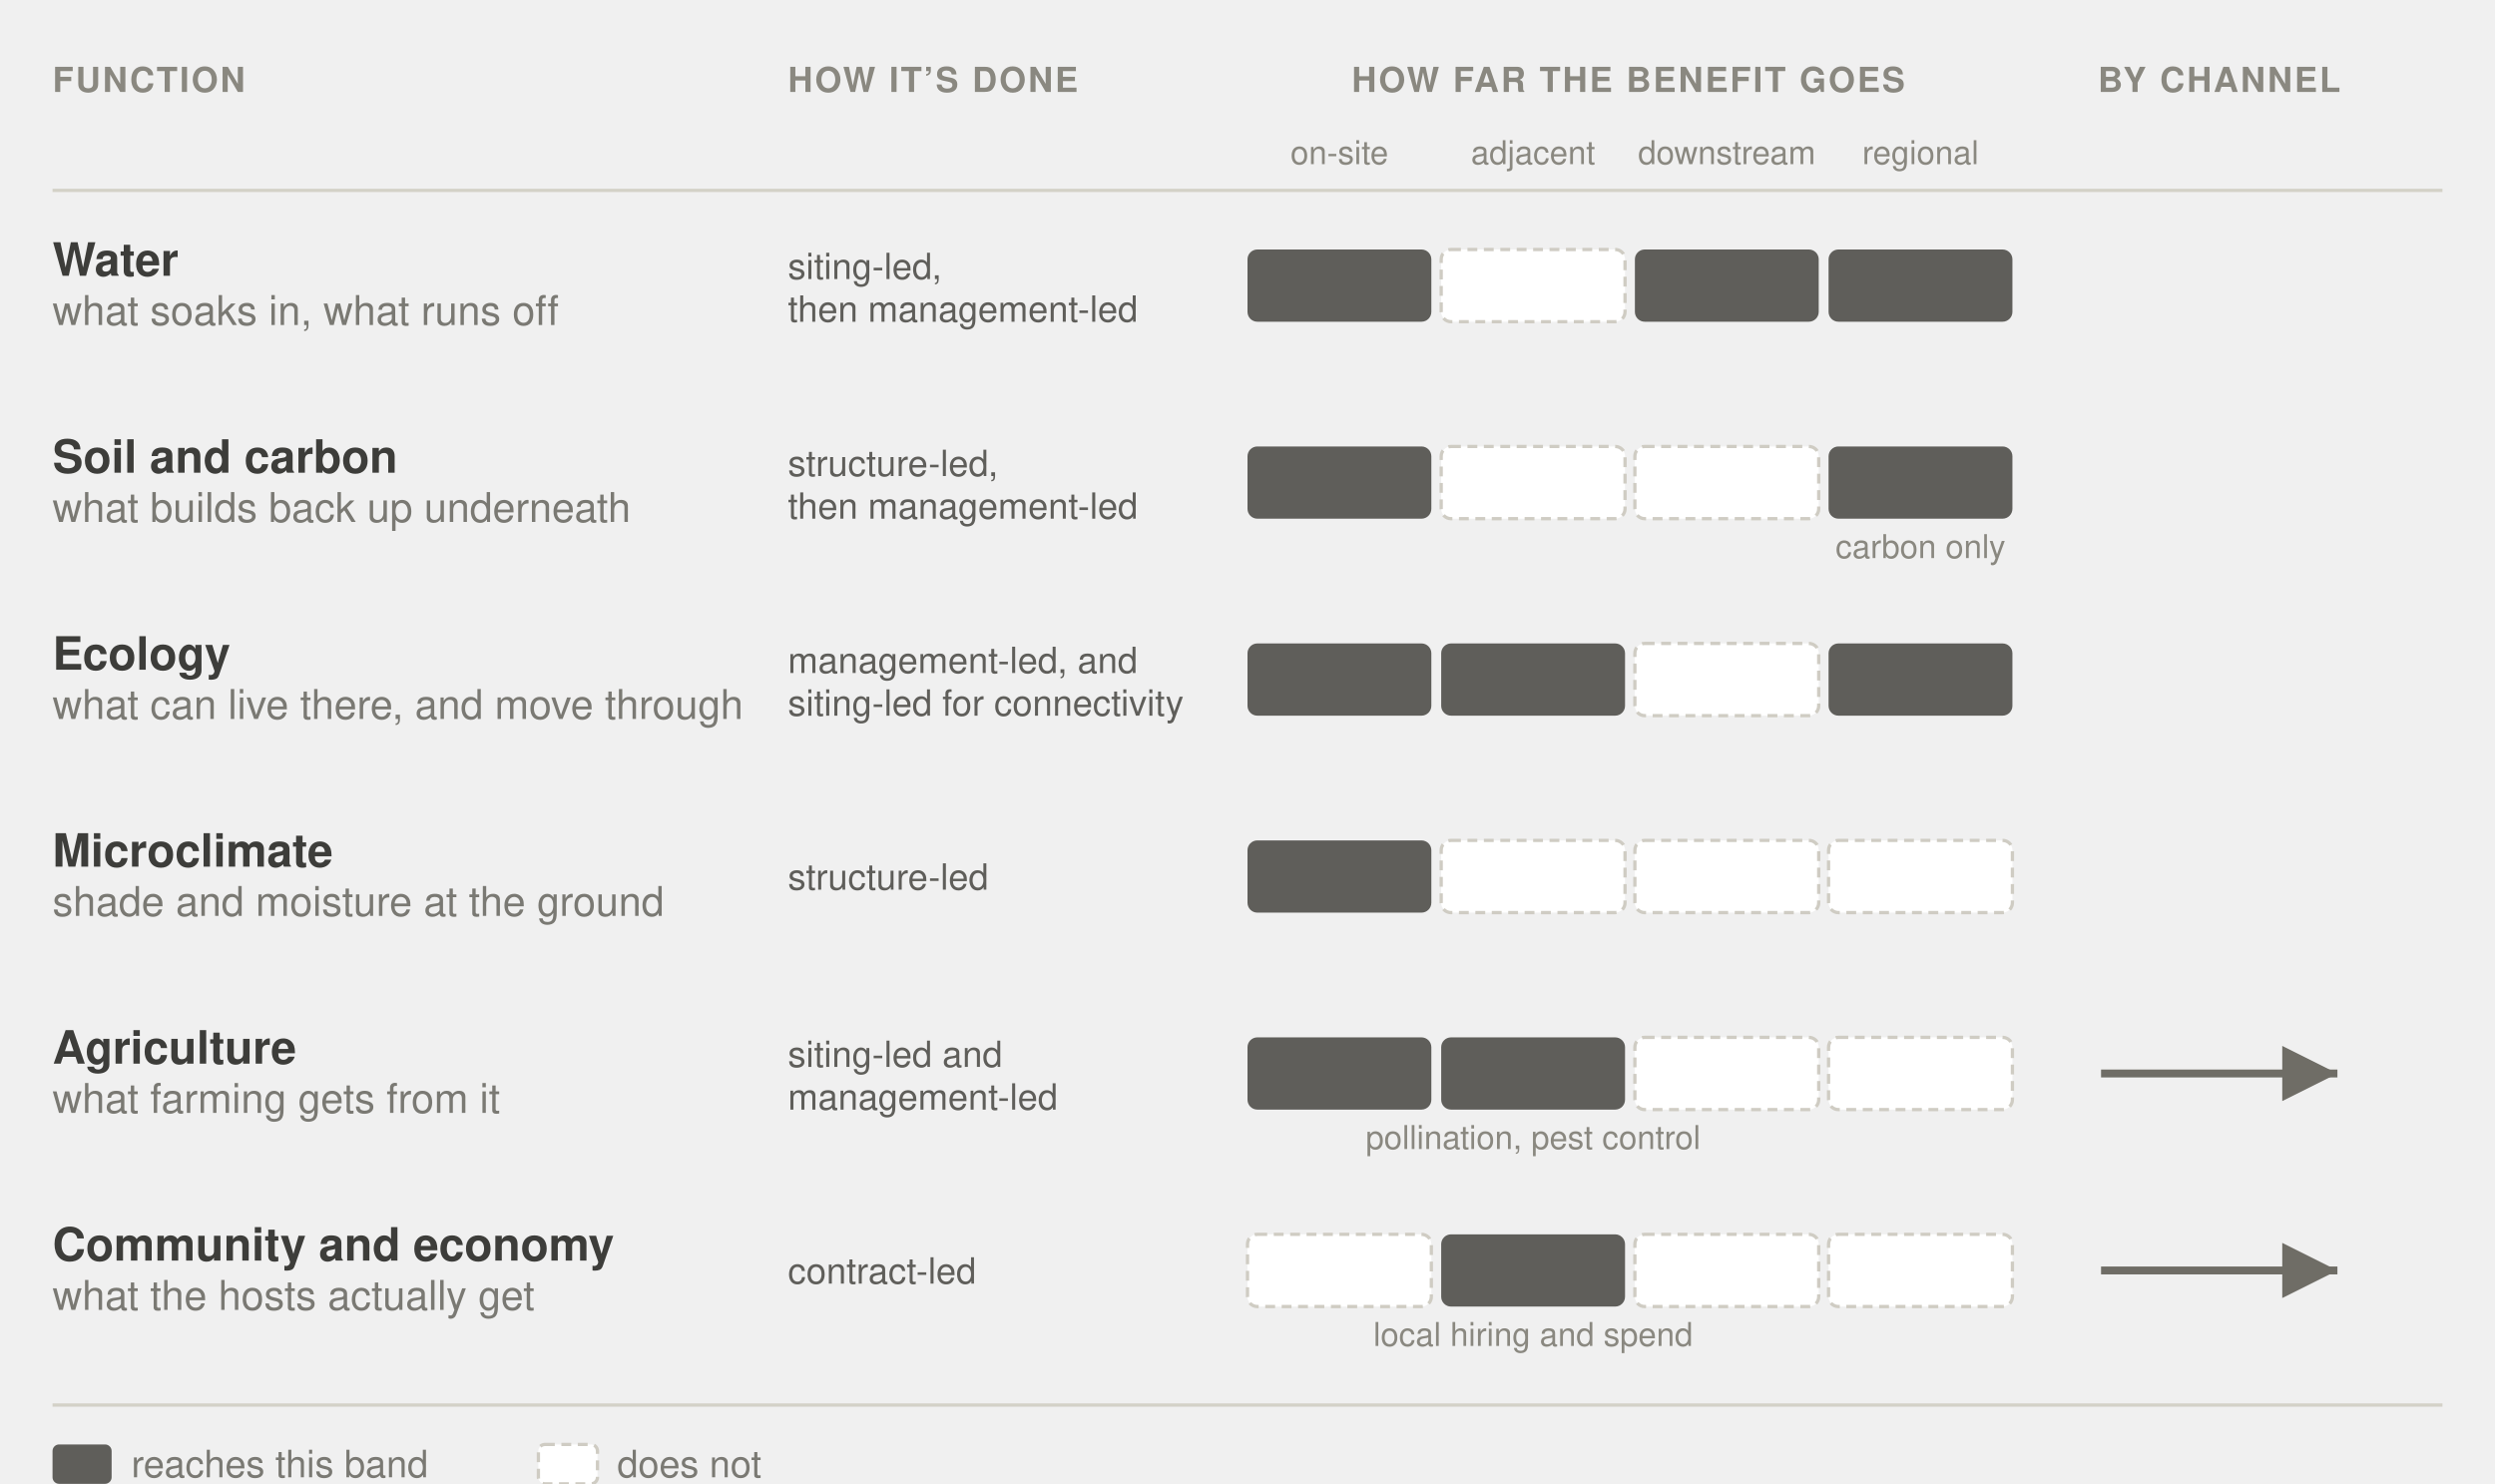
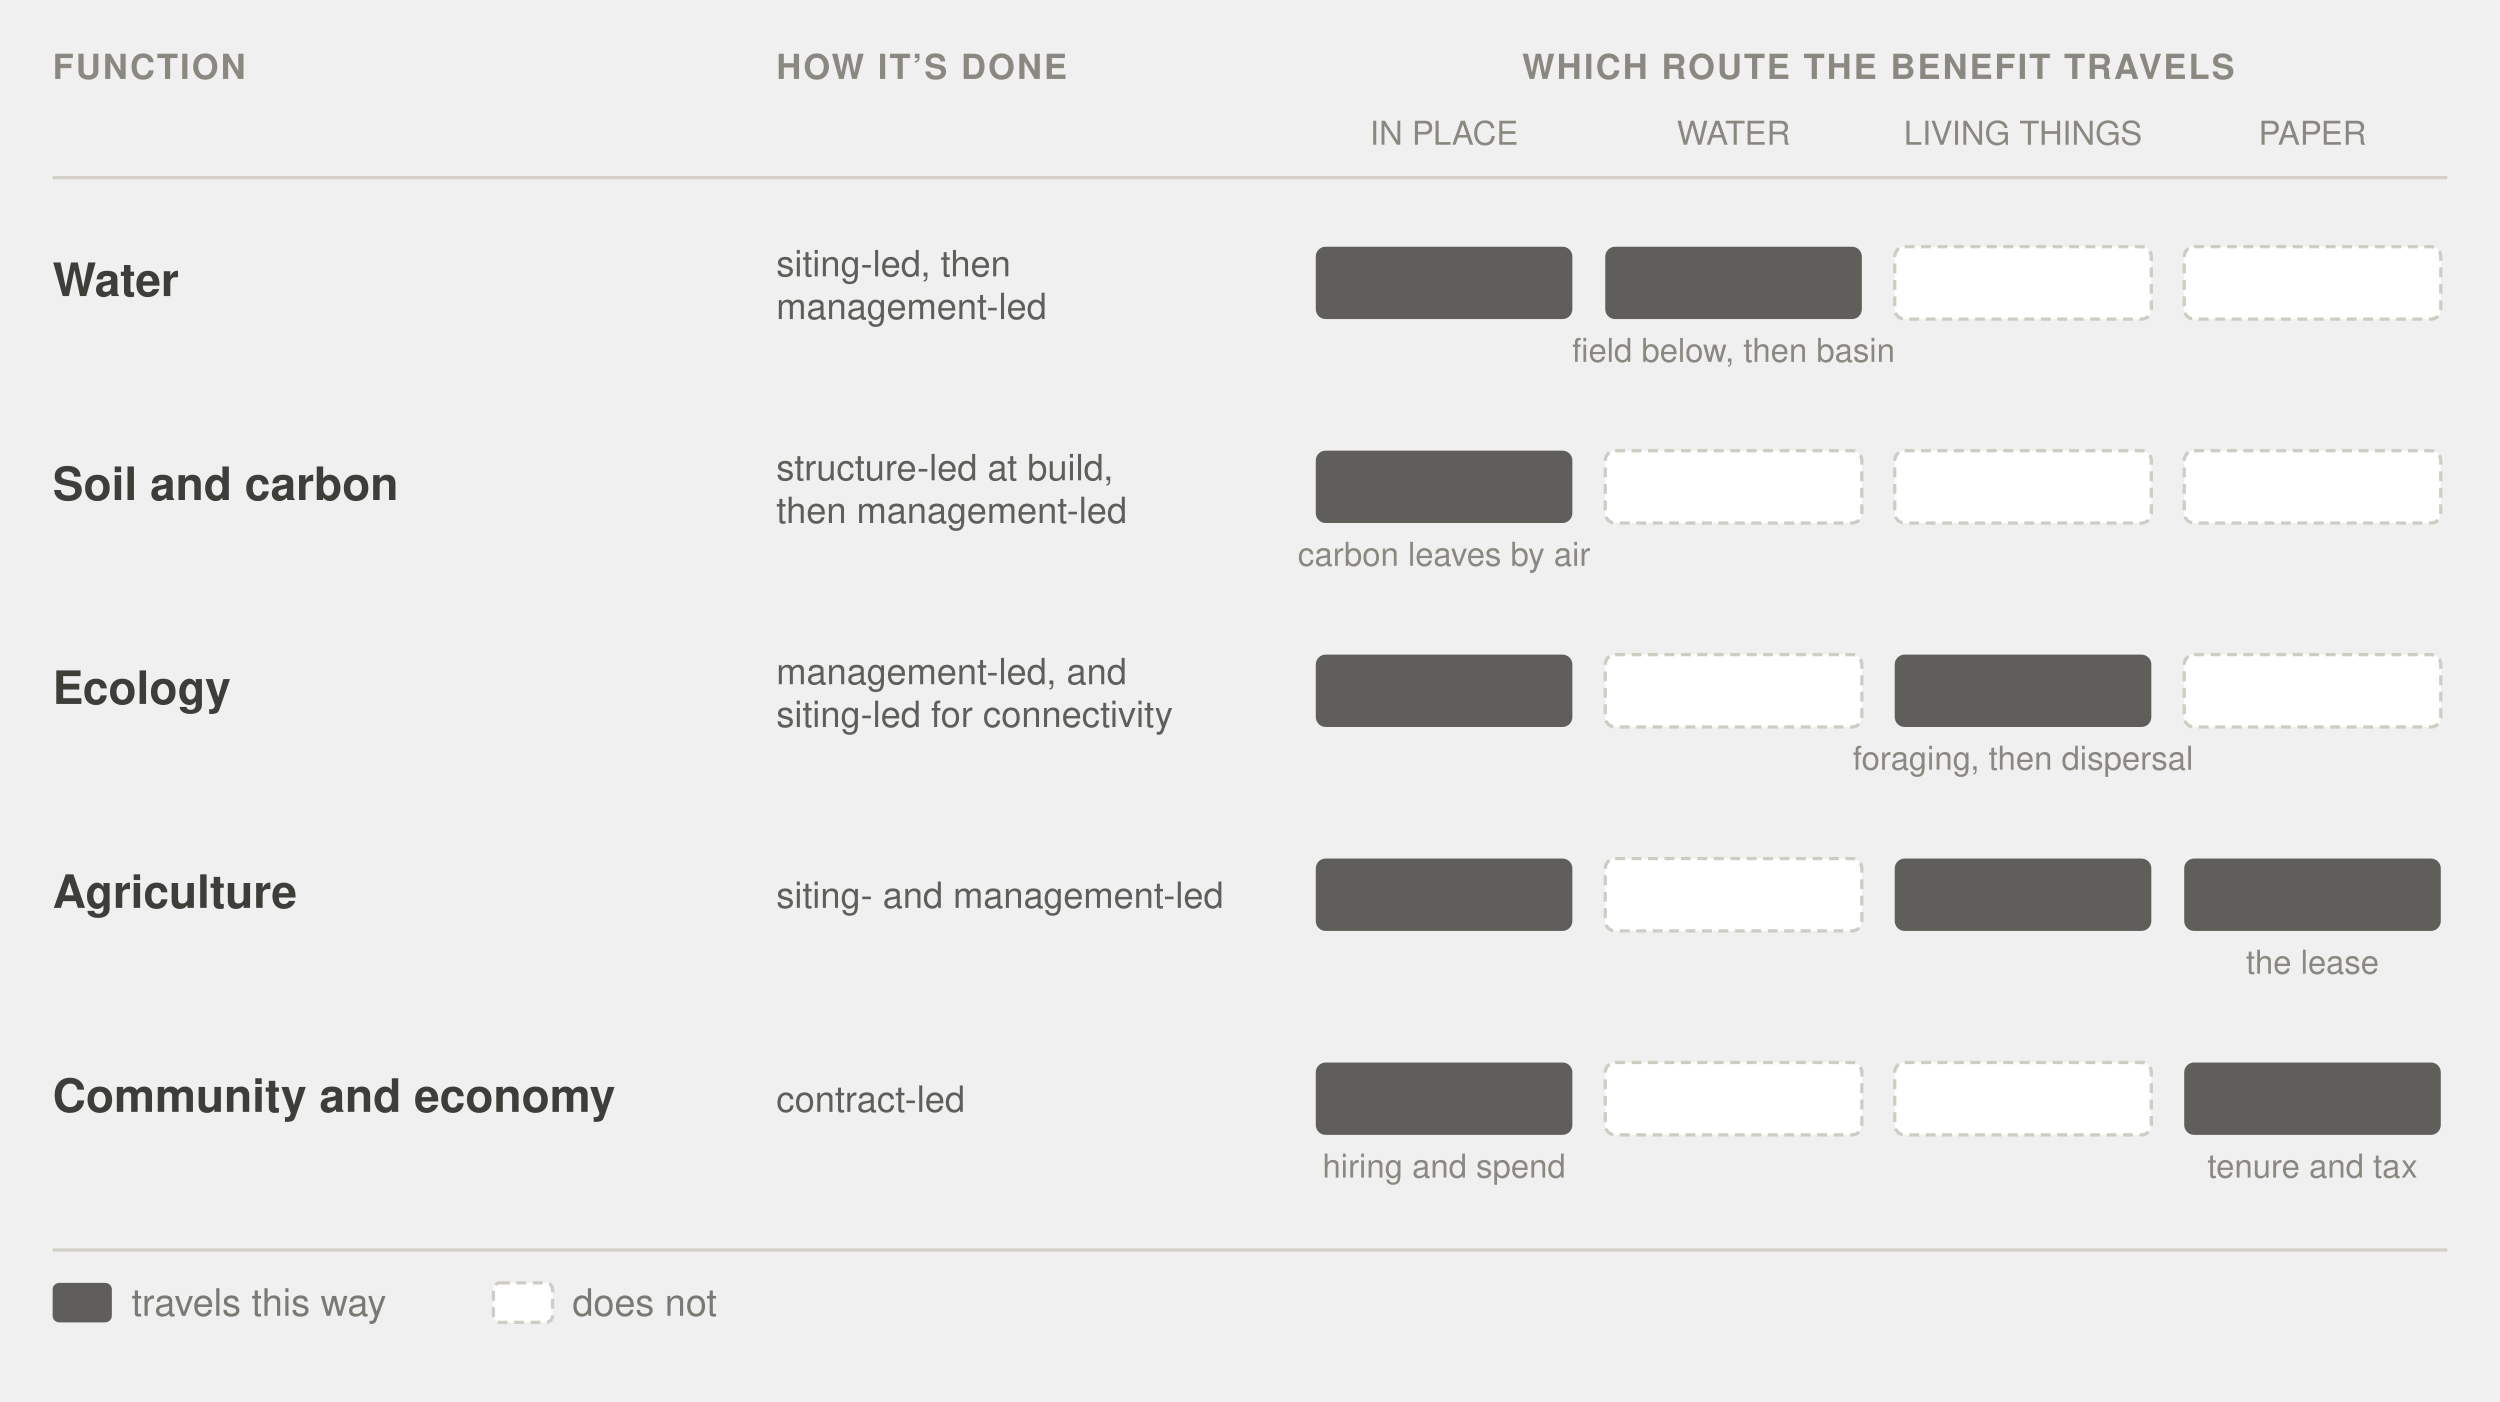
- <svg xmlns="http://www.w3.org/2000/svg" width="760" height="452" viewBox="0 0 760 452" role="img">
+ <svg xmlns="http://www.w3.org/2000/svg" width="760" height="426" viewBox="0 0 760 426" role="img">
  <style>
text{font-family:ui-sans-serif,system-ui,-apple-system,"Segoe UI",Helvetica,Arial,sans-serif}
.nm{font-size:14px;font-weight:600;fill:#3d3d3a}
- .gl{font-size:12.5px;fill:#7a7973}
.hd{font-size:10.5px;font-weight:700;letter-spacing:.06em;fill:#8a8880}
.sub{font-size:10px;fill:#8a8880}
.fn{font-size:11.5px;fill:#7a7973}
.md{font-size:11px;fill:#5f5e5a}
.on{stroke:#cfccc3;stroke-width:1;fill:#ffffff}
</style>
-   <defs>
-     <marker id="ch" markerWidth="8" markerHeight="8" refX="7" refY="4" orient="auto">
-       <path d="M0,0.5 L7,4 L0,7.5 z" fill="#6f6d66" />
-     </marker>
-   </defs>
-   <text class="hd" x="16" y="28">FUNCTION</text>
-   <text class="hd" x="240" y="28">HOW IT’S DONE</text>
-   <text class="hd" x="496" y="28" text-anchor="middle">HOW FAR THE BENEFIT GOES</text>
-   <text class="hd" x="676" y="28" text-anchor="middle">BY CHANNEL</text>
-   <text class="sub" x="408" y="50" text-anchor="middle">on-site</text>
-   <text class="sub" x="467" y="50" text-anchor="middle">adjacent</text>
-   <text class="sub" x="526" y="50" text-anchor="middle">downstream</text>
-   <text class="sub" x="585" y="50" text-anchor="middle">regional</text>
-   <line x1="16" y1="58" x2="744" y2="58" stroke="#d3d1c7" stroke-width="1" />
-   <text class="nm" x="16" y="84">Water</text>
-   <text class="gl" x="16" y="99">what soaks in, what runs off</text>
-   <text class="md" x="240" y="85">siting-led,</text>
-   <text class="md" x="240" y="98">then management-led</text>
-   <rect x="380" y="76" width="56" height="22" rx="3" fill="#5f5e5a" />
-   <rect class="on" x="439" y="76" width="56" height="22" rx="3" stroke-dasharray="3 2" />
-   <rect x="498" y="76" width="56" height="22" rx="3" fill="#5f5e5a" />
-   <rect x="557" y="76" width="56" height="22" rx="3" fill="#5f5e5a" />
-   <text class="nm" x="16" y="144">Soil and carbon</text>
-   <text class="gl" x="16" y="159">what builds back up underneath</text>
-   <text class="md" x="240" y="145">structure-led,</text>
-   <text class="md" x="240" y="158">then management-led</text>
-   <rect x="380" y="136" width="56" height="22" rx="3" fill="#5f5e5a" />
-   <rect class="on" x="439" y="136" width="56" height="22" rx="3" stroke-dasharray="3 2" />
-   <rect class="on" x="498" y="136" width="56" height="22" rx="3" stroke-dasharray="3 2" />
-   <rect x="557" y="136" width="56" height="22" rx="3" fill="#5f5e5a" />
-   <text class="sub" x="585" y="170" text-anchor="middle" fill="#7a7973">carbon only</text>
-   <text class="nm" x="16" y="204">Ecology</text>
-   <text class="gl" x="16" y="219">what can live there, and move through</text>
-   <text class="md" x="240" y="205">management-led, and</text>
-   <text class="md" x="240" y="218">siting-led for connectivity</text>
-   <rect x="380" y="196" width="56" height="22" rx="3" fill="#5f5e5a" />
-   <rect x="439" y="196" width="56" height="22" rx="3" fill="#5f5e5a" />
-   <rect class="on" x="498" y="196" width="56" height="22" rx="3" stroke-dasharray="3 2" />
-   <rect x="557" y="196" width="56" height="22" rx="3" fill="#5f5e5a" />
-   <text class="nm" x="16" y="264">Microclimate</text>
-   <text class="gl" x="16" y="279">shade and moisture at the ground</text>
-   <text class="md" x="240" y="271">structure-led</text>
-   <rect x="380" y="256" width="56" height="22" rx="3" fill="#5f5e5a" />
-   <rect class="on" x="439" y="256" width="56" height="22" rx="3" stroke-dasharray="3 2" />
-   <rect class="on" x="498" y="256" width="56" height="22" rx="3" stroke-dasharray="3 2" />
-   <rect class="on" x="557" y="256" width="56" height="22" rx="3" stroke-dasharray="3 2" />
-   <text class="nm" x="16" y="324">Agriculture</text>
-   <text class="gl" x="16" y="339">what farming gets from it</text>
-   <text class="md" x="240" y="325">siting-led and</text>
-   <text class="md" x="240" y="338">management-led</text>
-   <rect x="380" y="316" width="56" height="22" rx="3" fill="#5f5e5a" />
-   <rect x="439" y="316" width="56" height="22" rx="3" fill="#5f5e5a" />
-   <rect class="on" x="498" y="316" width="56" height="22" rx="3" stroke-dasharray="3 2" />
-   <rect class="on" x="557" y="316" width="56" height="22" rx="3" stroke-dasharray="3 2" />
-   <line x1="640" y1="327" x2="712" y2="327" stroke="#6f6d66" stroke-width="2.4" marker-end="url(#ch)" />
-   <text class="sub" x="467" y="350" text-anchor="middle" fill="#7a7973">pollination, pest control</text>
-   <text class="nm" x="16" y="384">Community and economy</text>
-   <text class="gl" x="16" y="399">what the hosts actually get</text>
-   <text class="md" x="240" y="391">contract-led</text>
-   <rect class="on" x="380" y="376" width="56" height="22" rx="3" stroke-dasharray="3 2" />
-   <rect x="439" y="376" width="56" height="22" rx="3" fill="#5f5e5a" />
-   <rect class="on" x="498" y="376" width="56" height="22" rx="3" stroke-dasharray="3 2" />
-   <rect class="on" x="557" y="376" width="56" height="22" rx="3" stroke-dasharray="3 2" />
-   <line x1="640" y1="387" x2="712" y2="387" stroke="#6f6d66" stroke-width="2.4" marker-end="url(#ch)" />
-   <text class="sub" x="467" y="410" text-anchor="middle" fill="#7a7973">local hiring and spend</text>
-   <line x1="16" y1="428" x2="744" y2="428" stroke="#d3d1c7" stroke-width="1" />
-   <rect x="16" y="440" width="18" height="12" rx="2" fill="#5f5e5a" />
-   <text class="fn" x="40" y="450">reaches this band</text>
-   <rect class="on" x="164" y="440" width="18" height="12" rx="2" stroke-dasharray="3 2" />
-   <text class="fn" x="188" y="450">does not</text>
+   <text class="hd" x="16" y="24">FUNCTION</text>
+   <text class="hd" x="236" y="24">HOW IT’S DONE</text>
+   <text class="hd" x="571" y="24" text-anchor="middle">WHICH ROUTE THE BENEFIT TRAVELS</text>
+   <text class="sub" x="439" y="44" text-anchor="middle">IN PLACE</text>
+   <text class="sub" x="527" y="44" text-anchor="middle">WATER</text>
+   <text class="sub" x="615" y="44" text-anchor="middle">LIVING THINGS</text>
+   <text class="sub" x="703" y="44" text-anchor="middle">PAPER</text>
+   <line x1="16" y1="54" x2="744" y2="54" stroke="#d3d1c7" stroke-width="1" />
+   <text class="nm" x="16" y="90">Water</text>
+   <text class="md" x="236" y="84">siting-led, then</text>
+   <text class="md" x="236" y="97">management-led</text>
+   <rect fill="#5f5e5a" x="400" y="75" width="78" height="22" rx="3" />
+   <rect fill="#5f5e5a" x="488" y="75" width="78" height="22" rx="3" />
+   <text class="sub" x="527" y="110" text-anchor="middle">field below, then basin</text>
+   <rect class="on" stroke-dasharray="3 2" x="576" y="75" width="78" height="22" rx="3" />
+   <rect class="on" stroke-dasharray="3 2" x="664" y="75" width="78" height="22" rx="3" />
+   <text class="nm" x="16" y="152">Soil and carbon</text>
+   <text class="md" x="236" y="146">structure-led at build,</text>
+   <text class="md" x="236" y="159">then management-led</text>
+   <rect fill="#5f5e5a" x="400" y="137" width="78" height="22" rx="3" />
+   <text class="sub" x="439" y="172" text-anchor="middle">carbon leaves by air</text>
+   <rect class="on" stroke-dasharray="3 2" x="488" y="137" width="78" height="22" rx="3" />
+   <rect class="on" stroke-dasharray="3 2" x="576" y="137" width="78" height="22" rx="3" />
+   <rect class="on" stroke-dasharray="3 2" x="664" y="137" width="78" height="22" rx="3" />
+   <text class="nm" x="16" y="214">Ecology</text>
+   <text class="md" x="236" y="208">management-led, and</text>
+   <text class="md" x="236" y="221">siting-led for connectivity</text>
+   <rect fill="#5f5e5a" x="400" y="199" width="78" height="22" rx="3" />
+   <rect class="on" stroke-dasharray="3 2" x="488" y="199" width="78" height="22" rx="3" />
+   <rect fill="#5f5e5a" x="576" y="199" width="78" height="22" rx="3" />
+   <text class="sub" x="615" y="234" text-anchor="middle">foraging, then dispersal</text>
+   <rect class="on" stroke-dasharray="3 2" x="664" y="199" width="78" height="22" rx="3" />
+   <text class="nm" x="16" y="276">Agriculture</text>
+   <text class="md" x="236" y="276">siting- and management-led</text>
+   <rect fill="#5f5e5a" x="400" y="261" width="78" height="22" rx="3" />
+   <rect class="on" stroke-dasharray="3 2" x="488" y="261" width="78" height="22" rx="3" />
+   <rect fill="#5f5e5a" x="576" y="261" width="78" height="22" rx="3" />
+   <rect fill="#5f5e5a" x="664" y="261" width="78" height="22" rx="3" />
+   <text class="sub" x="703" y="296" text-anchor="middle">the lease</text>
+   <text class="nm" x="16" y="338">Community and economy</text>
+   <text class="md" x="236" y="338">contract-led</text>
+   <rect fill="#5f5e5a" x="400" y="323" width="78" height="22" rx="3" />
+   <text class="sub" x="439" y="358" text-anchor="middle">hiring and spend</text>
+   <rect class="on" stroke-dasharray="3 2" x="488" y="323" width="78" height="22" rx="3" />
+   <rect class="on" stroke-dasharray="3 2" x="576" y="323" width="78" height="22" rx="3" />
+   <rect fill="#5f5e5a" x="664" y="323" width="78" height="22" rx="3" />
+   <text class="sub" x="703" y="358" text-anchor="middle">tenure and tax</text>
+   <line x1="16" y1="380" x2="744" y2="380" stroke="#d3d1c7" stroke-width="1" />
+   <rect x="16" y="390" width="18" height="12" rx="2" fill="#5f5e5a" />
+   <text class="fn" x="40" y="400">travels this way</text>
+   <rect class="on" x="150" y="390" width="18" height="12" rx="2" stroke-dasharray="3 2" />
+   <text class="fn" x="174" y="400">does not</text>
</svg>
